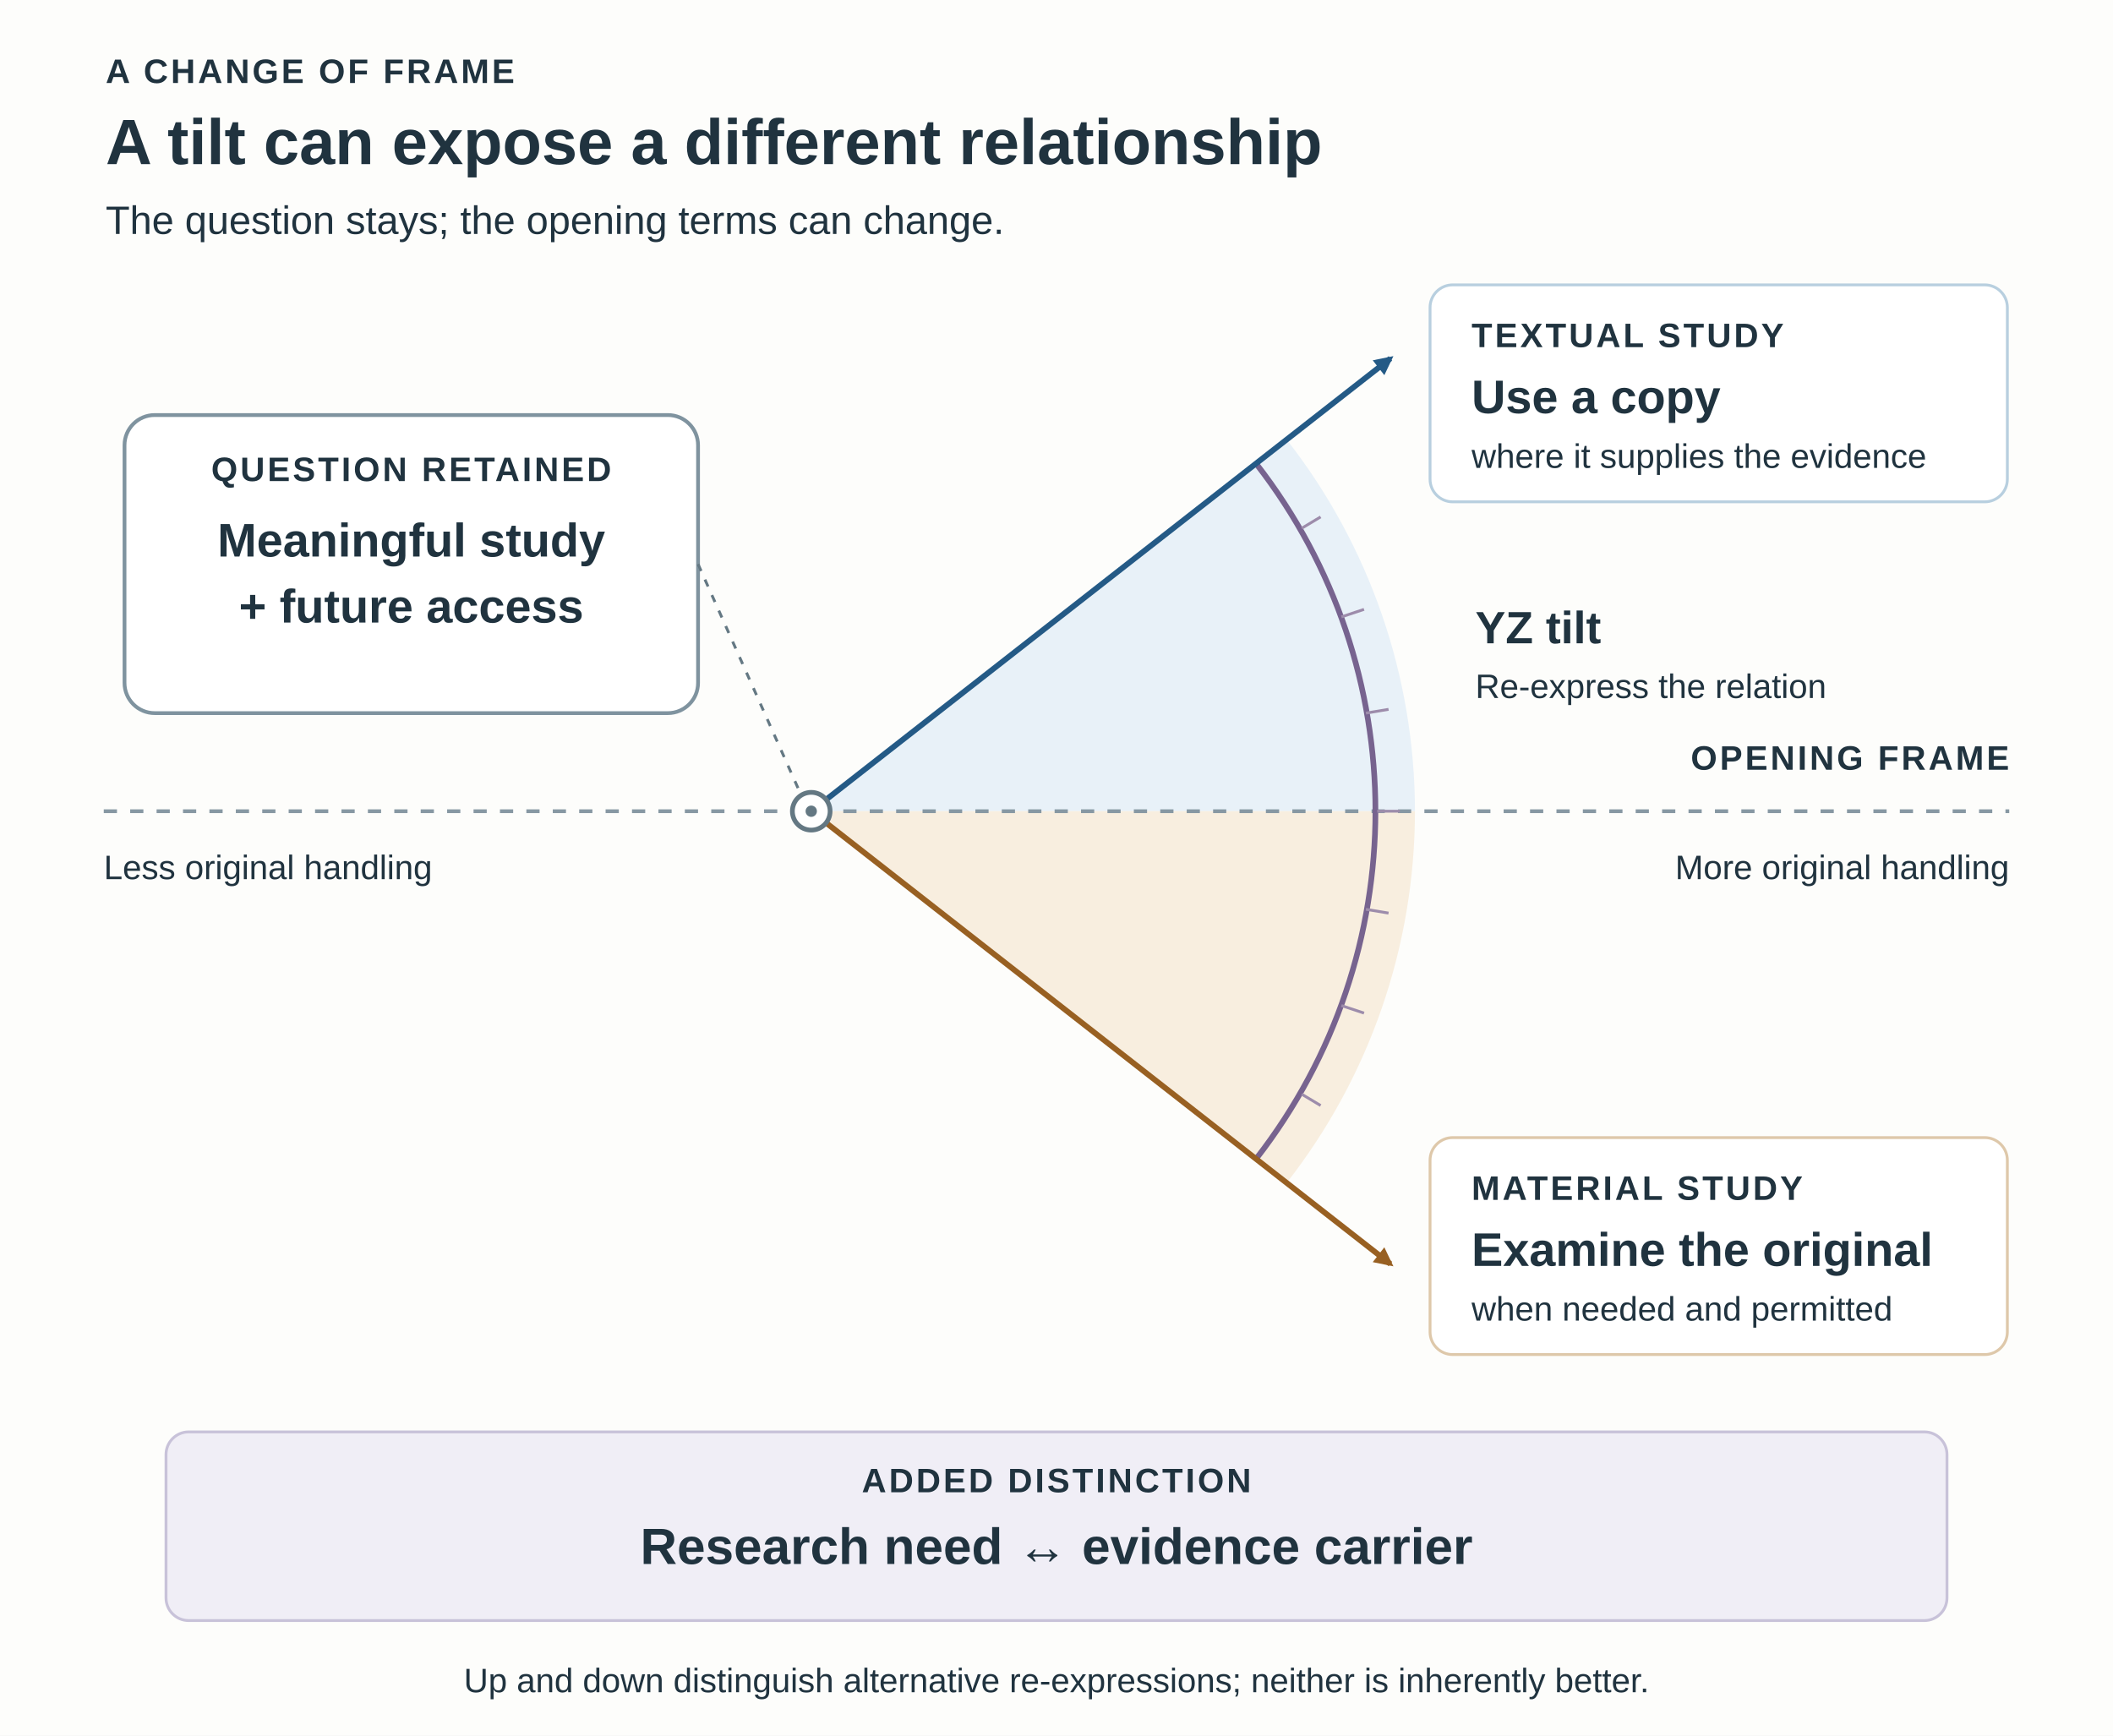
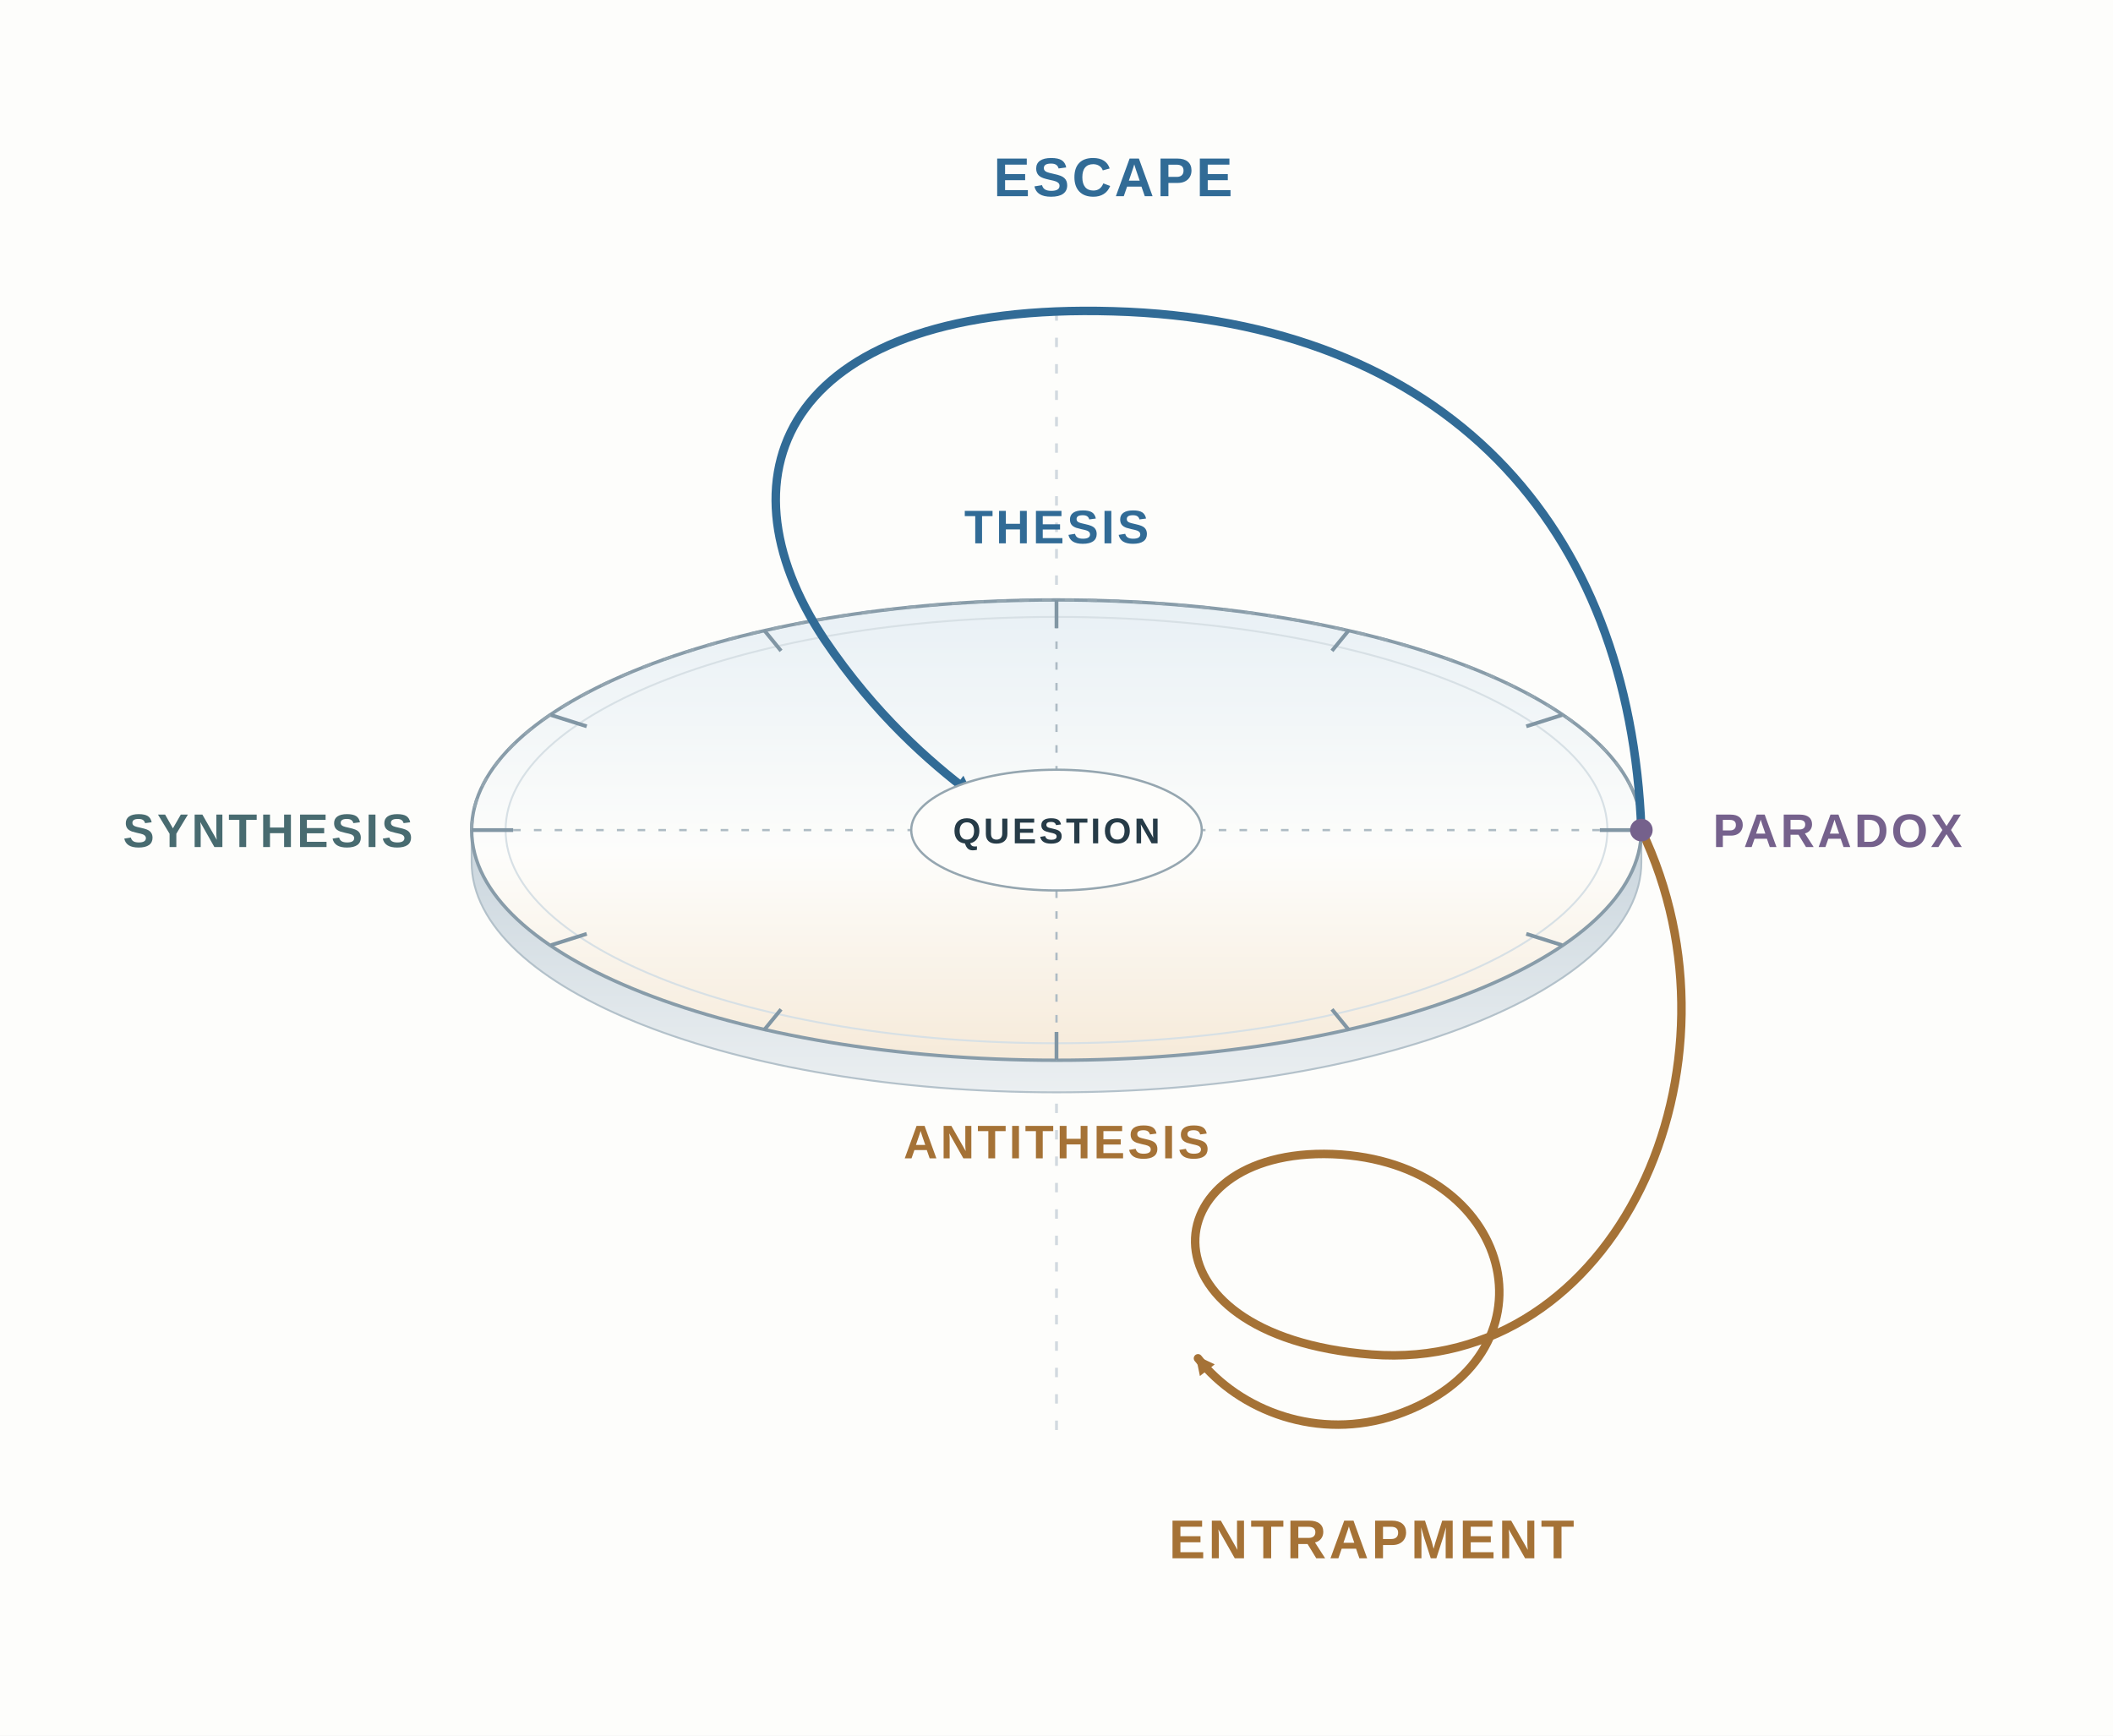
<svg xmlns="http://www.w3.org/2000/svg" width="1120" height="920" viewBox="0 0 1120 920" role="img" aria-labelledby="title desc">
  <defs>
-     <style>
-       text { font-family: Arial, Helvetica, sans-serif; fill: #20333f; }
-       .kicker { font-size: 18px; font-weight: 700; letter-spacing: 1.4px; }
-       .body { font-size: 21px; }
-       .small { font-size: 18px; }
-     </style>
-     <marker id="blue-arrow" markerWidth="10" markerHeight="10" refX="8" refY="5" orient="auto" markerUnits="userSpaceOnUse">
-       <path d="M0 0L10 5L0 10Z" fill="#245a86" />
+     <style>text{font-family:Arial,Helvetica,sans-serif;fill:#263b47;letter-spacing:1.5px}.label{font-size:25px;font-weight:600}.outcome{font-size:29px;font-weight:600}</style>
+     <linearGradient id="plane" x1="0" y1="0" x2="0" y2="1">
+       <stop offset="0" stop-color="#e8f0f5" />
+       <stop offset="0.55" stop-color="#fdfdfb" />
+       <stop offset="1" stop-color="#f6ead9" />
+     </linearGradient>
+     <linearGradient id="rim" x1="0" y1="0" x2="0" y2="1">
+       <stop stop-color="#c9d5dd" />
+       <stop offset="1" stop-color="#ebeff1" />
+     </linearGradient>
+     <marker id="blue" viewBox="0 0 12 12" markerWidth="12" markerHeight="12" refX="9" refY="6" orient="auto" markerUnits="userSpaceOnUse">
+       <path d="M1 1L11 6L1 11Z" fill="#316b96" />
    </marker>
-     <marker id="amber-arrow" markerWidth="10" markerHeight="10" refX="8" refY="5" orient="auto" markerUnits="userSpaceOnUse">
-       <path d="M0 0L10 5L0 10Z" fill="#986022" />
+     <marker id="amber" viewBox="0 0 12 12" markerWidth="12" markerHeight="12" refX="9" refY="6" orient="auto" markerUnits="userSpaceOnUse">
+       <path d="M1 1L11 6L1 11Z" fill="#a57236" />
    </marker>
  </defs>
  <rect width="1120" height="920" fill="#fdfdfb" />
-   <text x="56" y="44" class="kicker" fill="#627480">A CHANGE OF FRAME</text>
-   <text x="56" y="87" font-size="34" font-weight="700">A tilt can expose a different relationship</text>
-   <text x="56" y="124" class="body">The question stays; the opening terms can change.</text>
-   <path d="M430 430L682 233A320 320 0 0 1 750 430Z" fill="#e8f1f8" />
-   <path d="M430 430L750 430A320 320 0 0 1 682 627Z" fill="#f8eedf" />
-   <path d="M55 430H1065" stroke="#8798a3" stroke-width="2" stroke-dasharray="7 7" />
-   <path d="M666 246A300 300 0 0 1 666 614" fill="none" stroke="#77638f" stroke-width="3" />
-   <g stroke="#9d8cab" stroke-width="1.5">
-     <path d="M690 280L700 274 M711 327L723 323 M724 378L736 376 M730 430H742 M724 482L736 484 M711 533L723 537 M690 580L700 586" />
+   <path d="M560 165V760" fill="none" stroke="#d2d9df" stroke-width="1.5" stroke-dasharray="5 9" />
+   <path d="M870 440C930 565 857 728 727 718C599 708 611 605 711 612C805 619 827 720 740 750C699 764 657 748 635 720" fill="none" stroke="#a57236" stroke-width="4.5" stroke-linecap="round" marker-end="url(#amber)" />
+   <path d="M250 440A310 122 0 0 0 870 440V457A310 122 0 0 1 250 457Z" fill="url(#rim)" stroke="#b3c1ca" stroke-width="1" />
+   <ellipse cx="560" cy="440" rx="310" ry="122" fill="url(#plane)" stroke="#889ca9" stroke-width="1.8" />
+   <path d="M250 440A310 122 0 0 1 870 440" fill="none" stroke="#93a5b0" stroke-width="1.6" stroke-dasharray="5 7" />
+   <ellipse cx="560" cy="440" rx="292" ry="113" fill="none" stroke="#d7e0e5" stroke-width="1" />
+   <path d="M560 318V562M250 440H870" fill="none" stroke="#aebbc4" stroke-width="1.2" stroke-dasharray="4 7" />
+   <g stroke="#8196a4" stroke-width="2">
+     <path d="M560 318V333M560 547V562M250 440H272M848 440H870" />
+     <path d="M405 334L414 345M715 334L706 345M292 379L311 385M828 379L809 385M292 501L311 495M828 501L809 495M405 546L414 535M715 546L706 535" />
  </g>
-   <path d="M430 430L737 190" fill="none" stroke="#245a86" stroke-width="3" marker-end="url(#blue-arrow)" />
-   <path d="M430 430L737 670" fill="none" stroke="#986022" stroke-width="3" marker-end="url(#amber-arrow)" />
-   <rect x="66" y="220" width="304" height="158" rx="16" fill="#ffffff" stroke="#7f939f" stroke-width="2" />
-   <text x="218" y="255" text-anchor="middle" class="kicker">QUESTION RETAINED</text>
-   <text x="218" y="295" text-anchor="middle" font-size="25" font-weight="700">Meaningful study</text>
-   <text x="218" y="330" text-anchor="middle" font-size="25" font-weight="700">+ future access</text>
-   <path d="M370 299L424 420" fill="none" stroke="#647883" stroke-width="1.5" stroke-dasharray="4 5" />
-   <circle cx="430" cy="430" r="10" fill="#ffffff" stroke="#647883" stroke-width="2.5" />
-   <circle cx="430" cy="430" r="3" fill="#647883" />
-   <rect x="758" y="151" width="306" height="115" rx="12" fill="#ffffff" stroke="#b8cfdf" stroke-width="1.5" />
-   <text x="780" y="184" class="kicker" fill="#245a86">TEXTUAL STUDY</text>
-   <text x="780" y="219" font-size="25" font-weight="700">Use a copy</text>
-   <text x="780" y="248" class="small">where it supplies the evidence</text>
-   <rect x="758" y="603" width="306" height="115" rx="12" fill="#ffffff" stroke="#dec8aa" stroke-width="1.5" />
-   <text x="780" y="636" class="kicker" fill="#986022">MATERIAL STUDY</text>
-   <text x="780" y="671" font-size="25" font-weight="700">Examine the original</text>
-   <text x="780" y="700" class="small">when needed and permitted</text>
-   <text x="782" y="341" font-size="24" font-weight="700" fill="#655582">YZ tilt</text>
-   <text x="782" y="370" class="small">Re-express the relation</text>
-   <text x="1065" y="408" text-anchor="end" class="kicker" fill="#627480">OPENING FRAME</text>
-   <text x="55" y="466" class="small" fill="#627480">Less original handling</text>
-   <text x="1065" y="466" text-anchor="end" class="small" fill="#627480">More original handling</text>
-   <rect x="88" y="759" width="944" height="100" rx="12" fill="#f0eef6" stroke="#c8c2d9" stroke-width="1.5" />
-   <text x="560" y="791" text-anchor="middle" class="kicker" fill="#655582">ADDED DISTINCTION</text>
-   <text x="560" y="829" text-anchor="middle" font-size="27" font-weight="700">Research need ↔ evidence carrier</text>
-   <text x="560" y="897" text-anchor="middle" class="small">Up and down distinguish alternative re-expressions; neither is inherently better.</text>
+   <path d="M870 440C864 278 766 170 590 165C419 160 377 249 437 339C464 379 493 404 514 420" fill="none" stroke="#316b96" stroke-width="4.5" stroke-linecap="round" marker-end="url(#blue)" />
+   <circle cx="870" cy="440" r="6" fill="#75618c" />
+   <ellipse cx="560" cy="440" rx="77" ry="32" fill="#fdfdfb" stroke="#95a6b0" stroke-width="1.2" />
+   <text x="560" y="447" text-anchor="middle" font-size="19" font-weight="600">QUESTION</text>
+   <text x="560" y="288" text-anchor="middle" class="label" style="fill:#316b96">THESIS</text>
+   <text x="560" y="614" text-anchor="middle" class="label" style="fill:#a57236">ANTITHESIS</text>
+   <text x="974" y="449" text-anchor="middle" class="label" style="fill:#75618c">PARADOX</text>
+   <text x="142" y="449" text-anchor="middle" class="label" style="fill:#486b70">SYNTHESIS</text>
+   <text x="590" y="104" text-anchor="middle" class="outcome" style="fill:#316b96">ESCAPE</text>
+   <text x="727" y="826" text-anchor="middle" class="outcome" style="fill:#a57236">ENTRAPMENT</text>
</svg>
